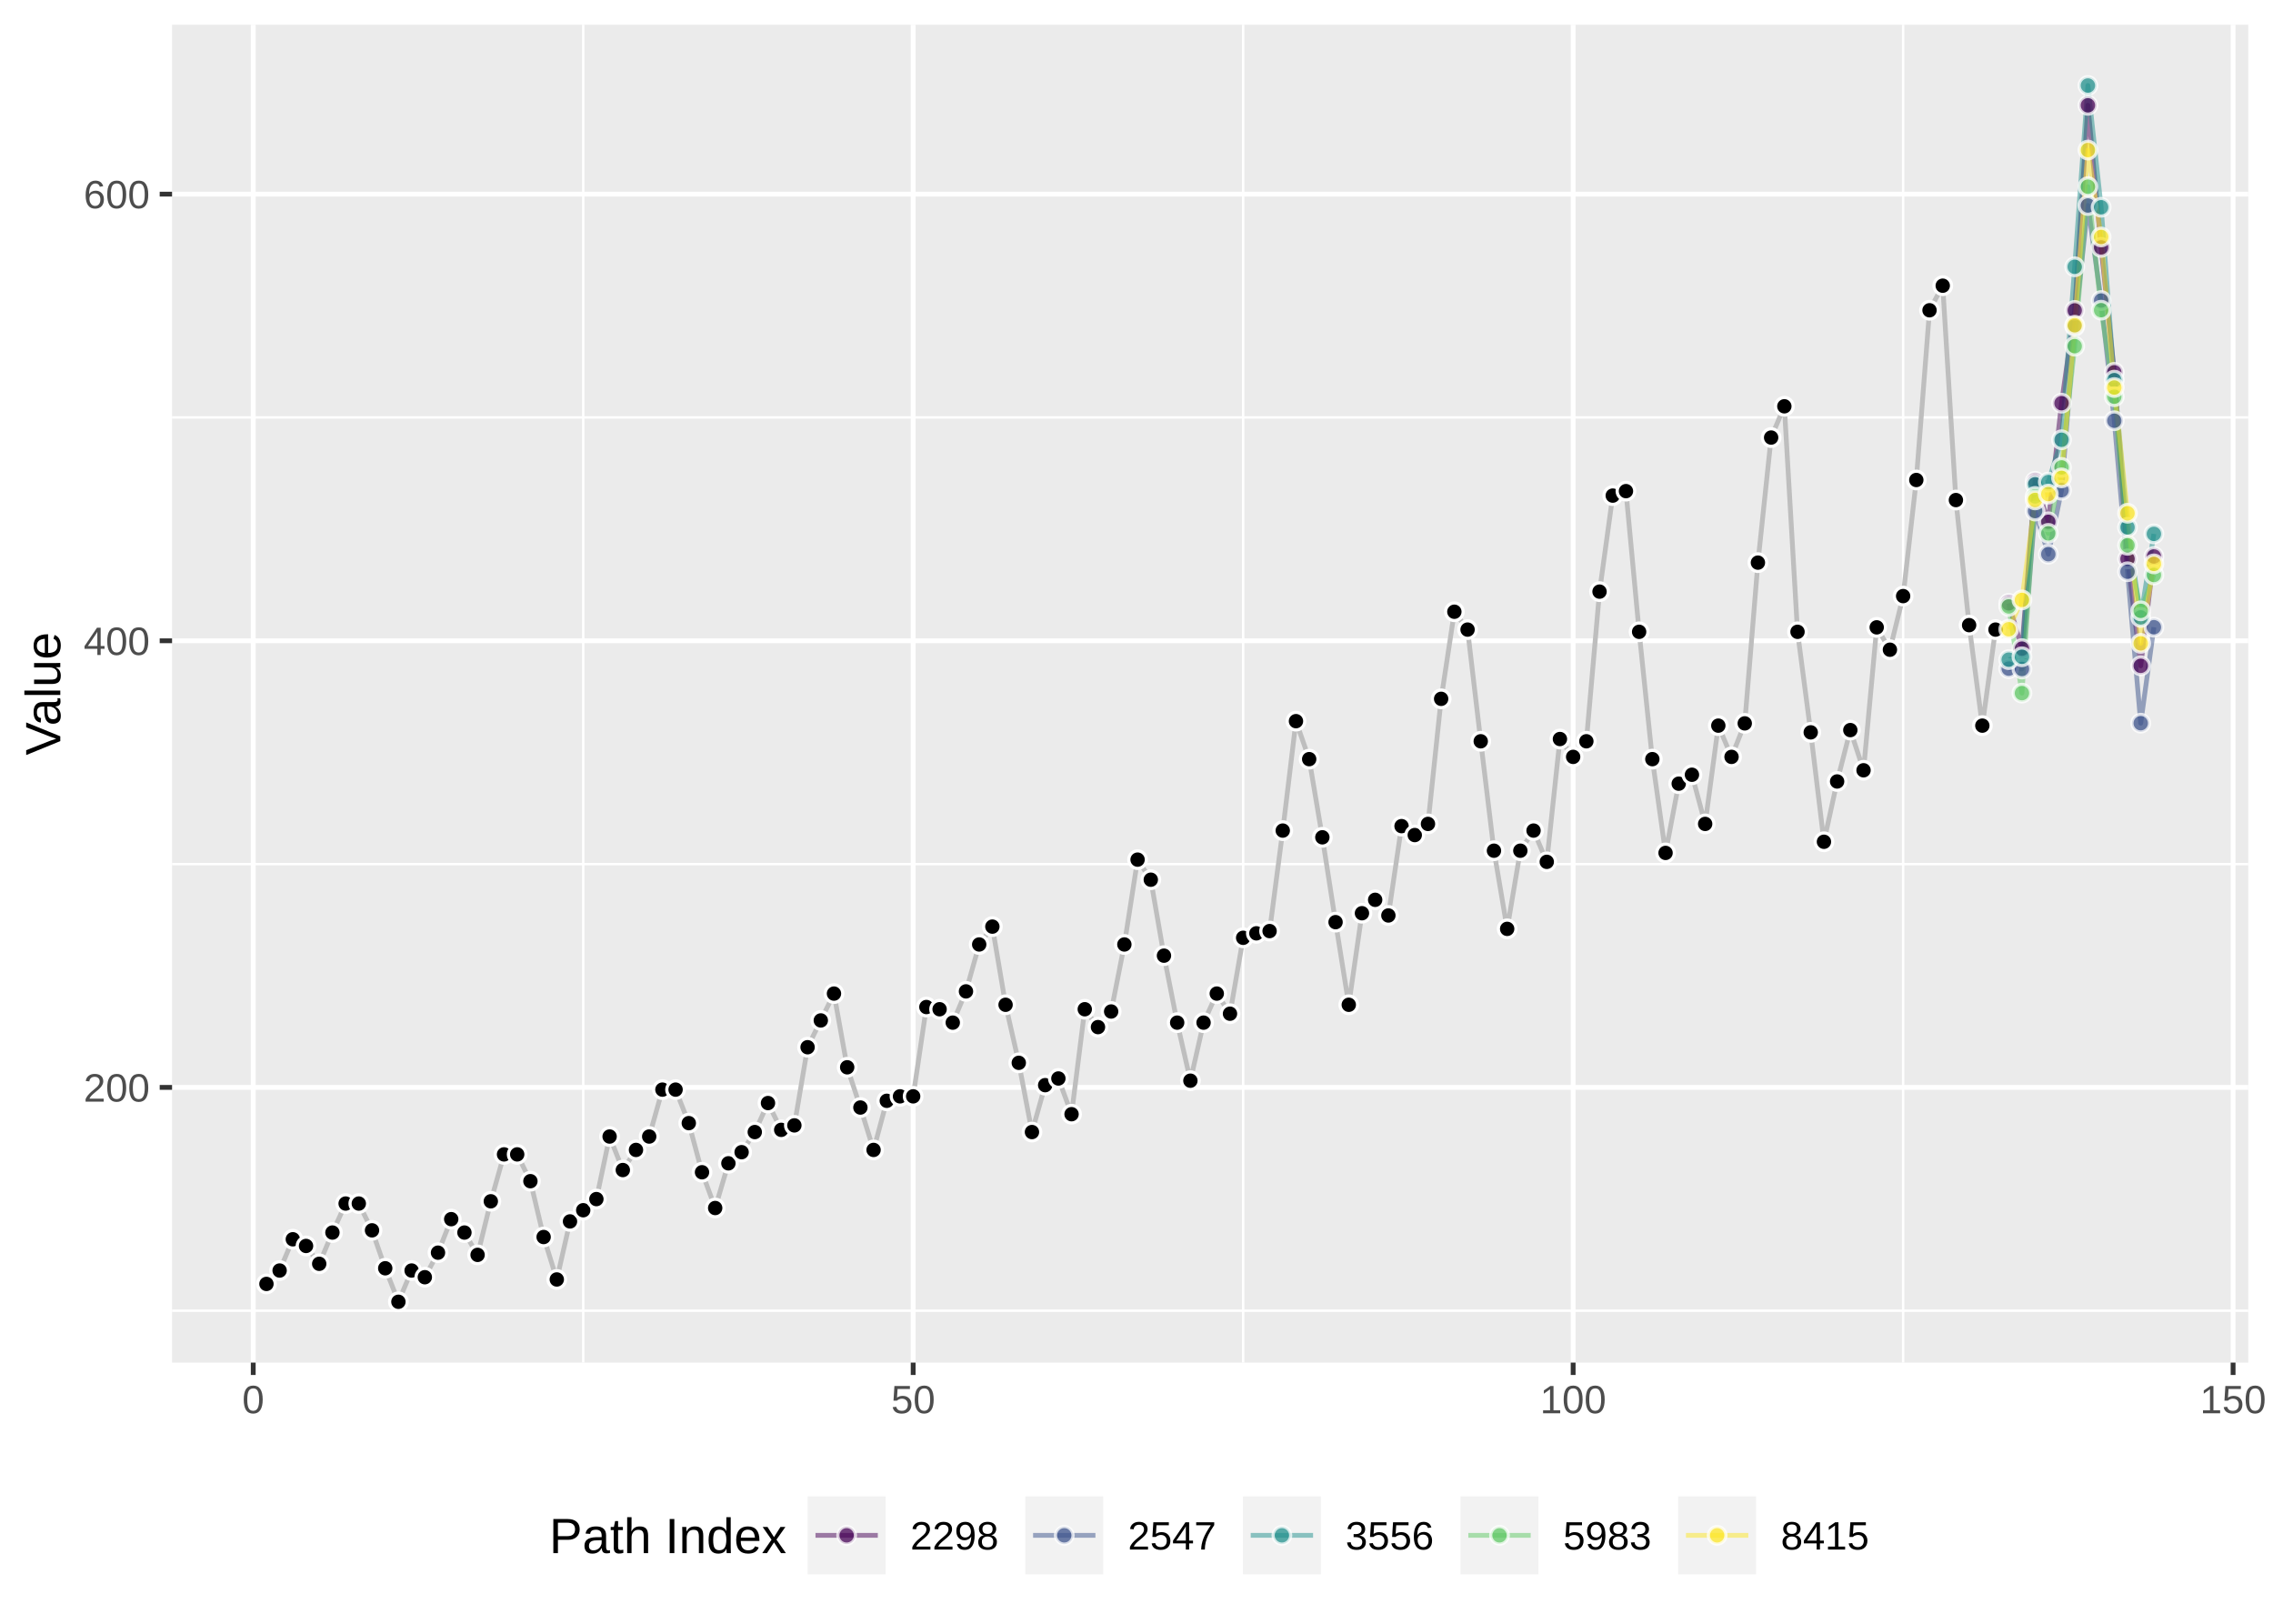
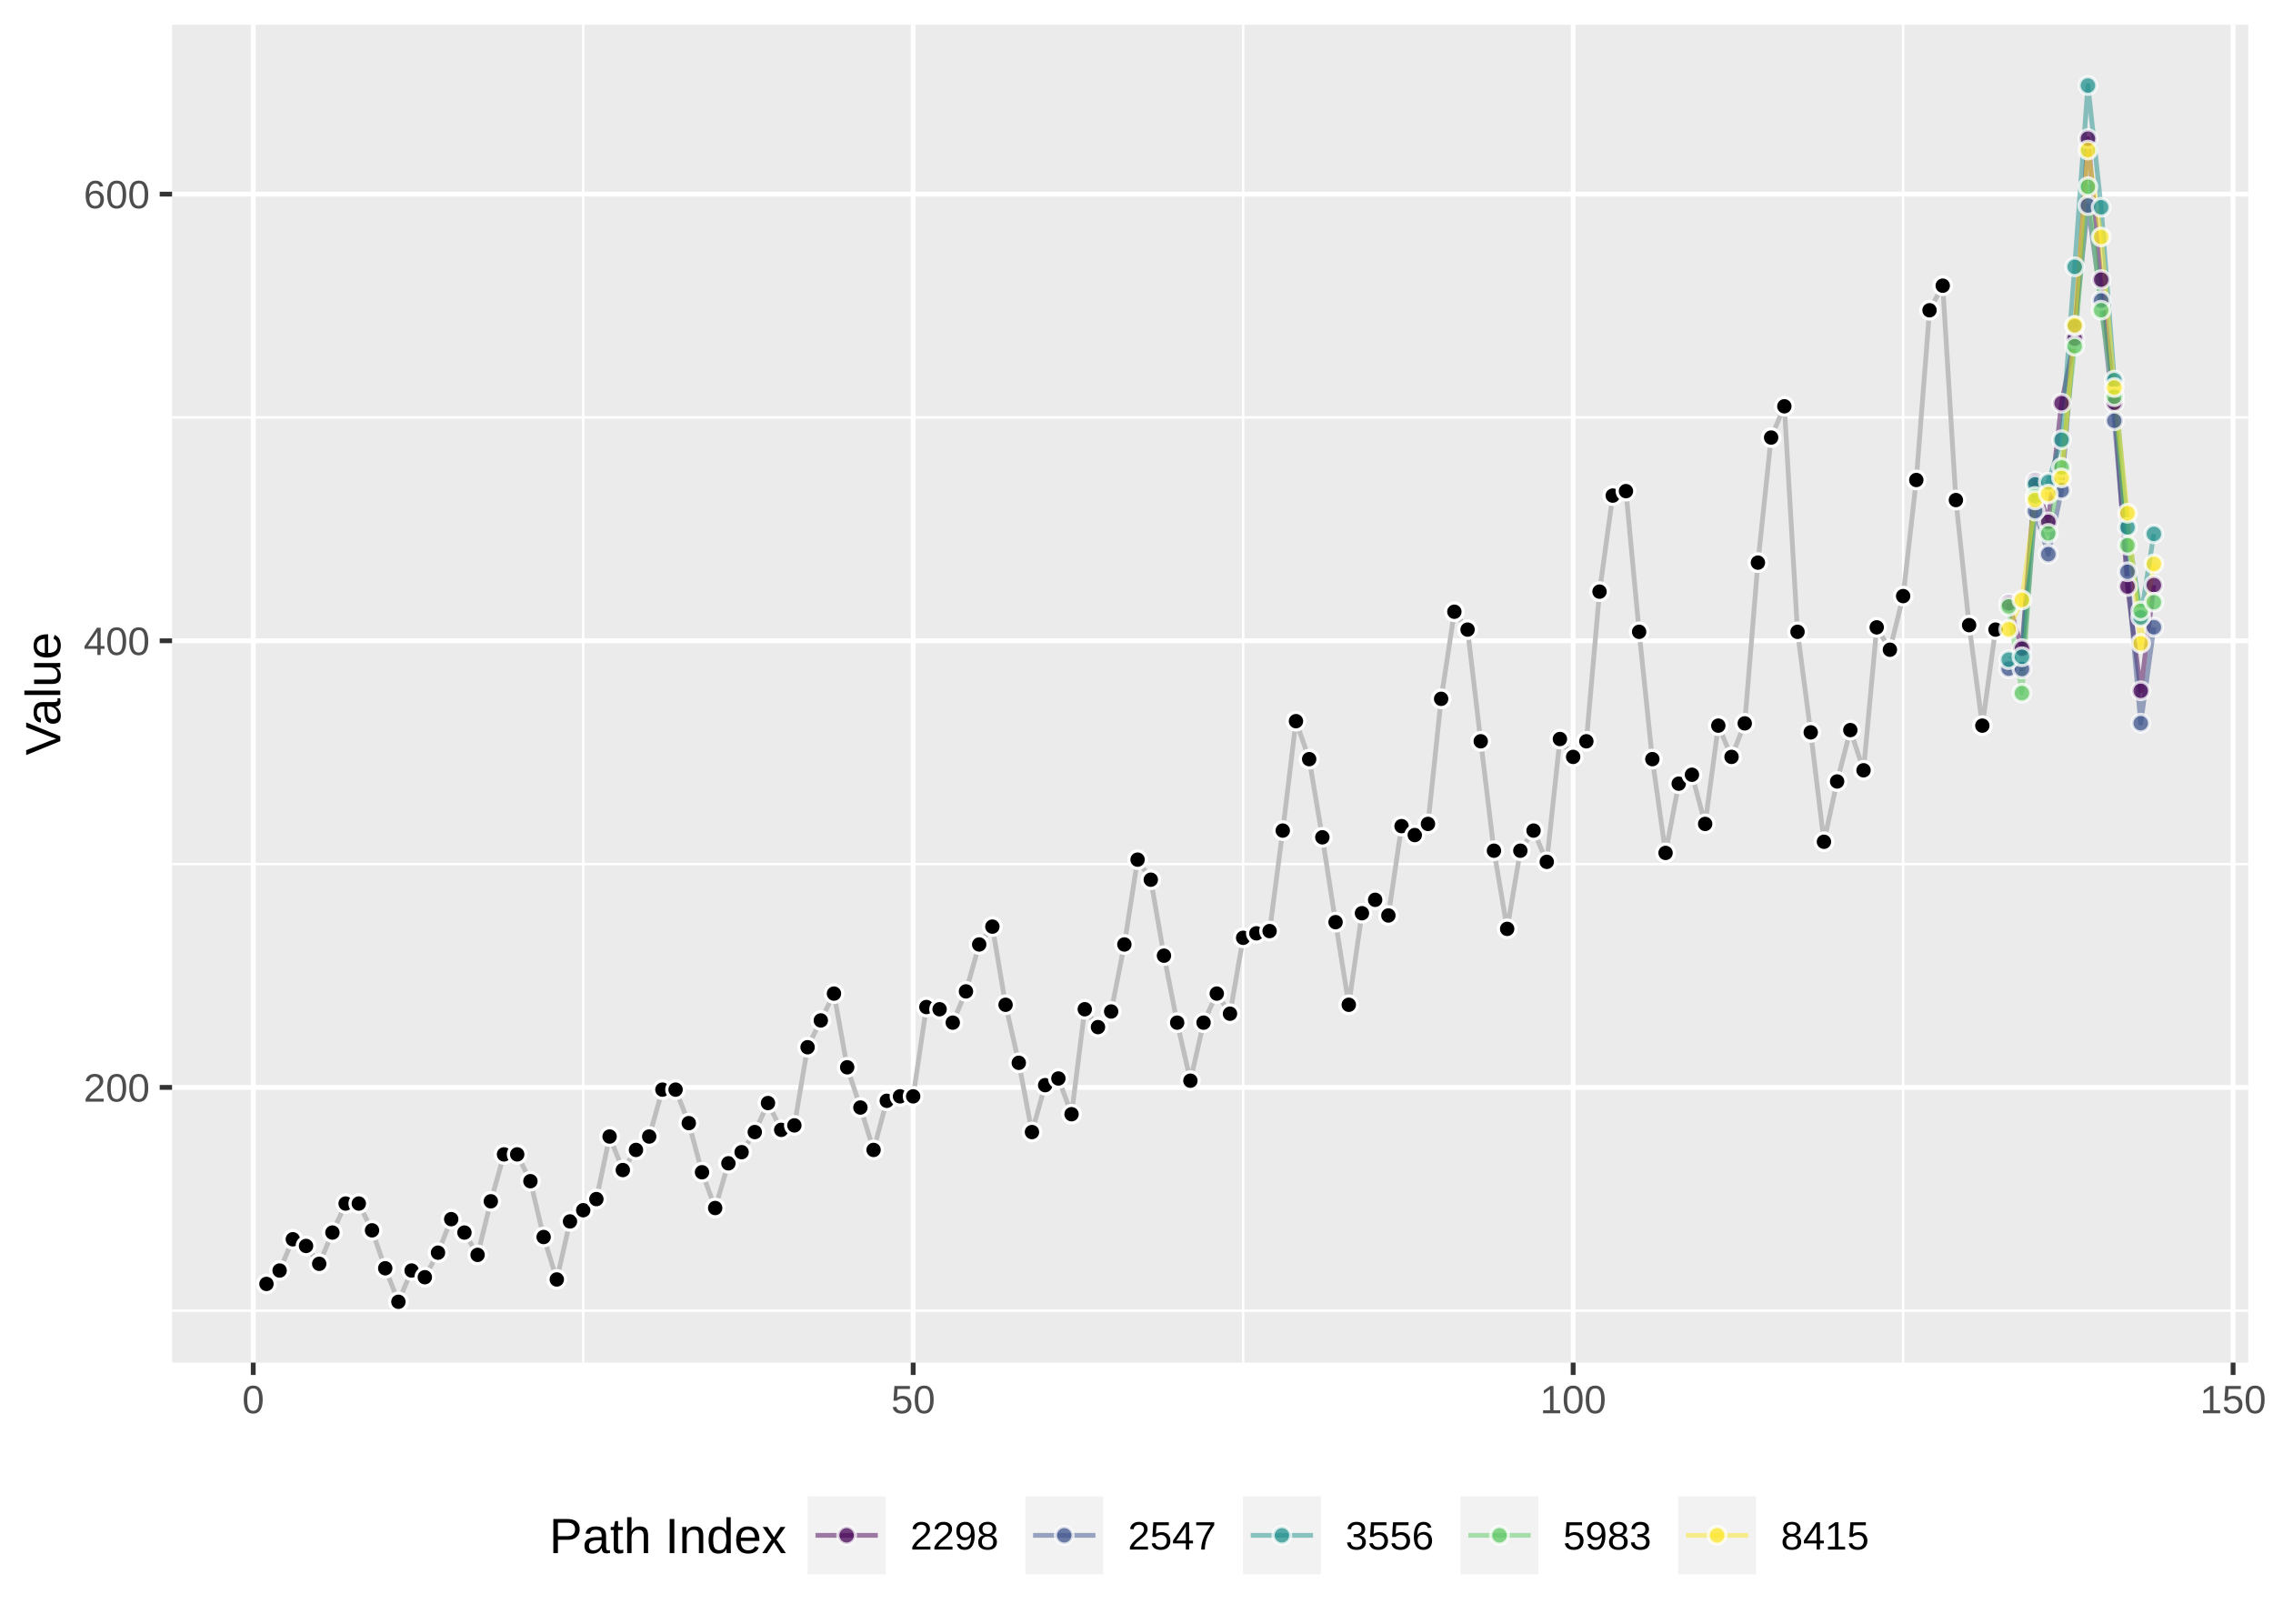
<svg xmlns="http://www.w3.org/2000/svg" class="svglite" width="504.00pt" height="360.00pt" viewBox="0 0 504.00 360.00">
  <defs>
    <style type="text/css">
    .svglite line, .svglite polyline, .svglite polygon, .svglite path, .svglite rect, .svglite circle {
      fill: none;
      stroke: #000000;
      stroke-linecap: round;
      stroke-linejoin: round;
      stroke-miterlimit: 10.00;
    }
    .svglite text {
      white-space: pre;
    }
  </style>
  </defs>
  <rect width="100%" height="100%" style="stroke: none; fill: #FFFFFF;" />
  <defs>
    <clipPath id="cpMC4wMHw1MDQuMDB8MC4wMHwzNjAuMDA=">
      <rect x="0.00" y="0.00" width="504.00" height="360.00" />
    </clipPath>
  </defs>
  <g clip-path="url(#cpMC4wMHw1MDQuMDB8MC4wMHwzNjAuMDA=)">
    <rect x="0.00" y="0.00" width="504.00" height="360.00" style="stroke-width: 1.07; stroke: #FFFFFF; fill: #FFFFFF;" />
  </g>
  <defs>
    <clipPath id="cpMzguMTV8NDk4LjUyfDUuNDh8MzAyLjEw">
      <rect x="38.15" y="5.48" width="460.37" height="296.62" />
    </clipPath>
  </defs>
  <g clip-path="url(#cpMzguMTV8NDk4LjUyfDUuNDh8MzAyLjEw)">
    <rect x="38.15" y="5.48" width="460.37" height="296.62" style="stroke-width: 1.07; stroke: none; fill: #EBEBEB;" />
    <polyline points="38.15,290.60 498.52,290.60 " style="stroke-width: 0.53; stroke: #FFFFFF; stroke-linecap: butt;" />
    <polyline points="38.15,191.58 498.52,191.58 " style="stroke-width: 0.53; stroke: #FFFFFF; stroke-linecap: butt;" />
    <polyline points="38.15,92.55 498.52,92.55 " style="stroke-width: 0.53; stroke: #FFFFFF; stroke-linecap: butt;" />
    <polyline points="129.32,302.10 129.32,5.48 " style="stroke-width: 0.53; stroke: #FFFFFF; stroke-linecap: butt;" />
    <polyline points="275.65,302.10 275.65,5.48 " style="stroke-width: 0.53; stroke: #FFFFFF; stroke-linecap: butt;" />
    <polyline points="421.99,302.10 421.99,5.48 " style="stroke-width: 0.53; stroke: #FFFFFF; stroke-linecap: butt;" />
    <polyline points="38.15,241.09 498.52,241.09 " style="stroke-width: 1.07; stroke: #FFFFFF; stroke-linecap: butt;" />
    <polyline points="38.15,142.07 498.52,142.07 " style="stroke-width: 1.07; stroke: #FFFFFF; stroke-linecap: butt;" />
    <polyline points="38.15,43.04 498.52,43.04 " style="stroke-width: 1.07; stroke: #FFFFFF; stroke-linecap: butt;" />
    <polyline points="56.15,302.10 56.15,5.48 " style="stroke-width: 1.07; stroke: #FFFFFF; stroke-linecap: butt;" />
    <polyline points="202.48,302.10 202.48,5.48 " style="stroke-width: 1.07; stroke: #FFFFFF; stroke-linecap: butt;" />
    <polyline points="348.82,302.10 348.82,5.48 " style="stroke-width: 1.07; stroke: #FFFFFF; stroke-linecap: butt;" />
    <polyline points="495.15,302.10 495.15,5.48 " style="stroke-width: 1.07; stroke: #FFFFFF; stroke-linecap: butt;" />
    <polyline points="59.08,284.66 62.00,281.69 64.93,274.76 67.86,276.24 70.78,280.20 73.71,273.27 76.64,266.84 79.56,266.84 82.49,272.78 85.42,281.19 88.34,288.62 91.27,281.69 94.20,283.17 97.12,277.73 100.05,270.30 102.98,273.27 105.90,278.22 108.83,266.34 111.76,255.94 114.68,255.94 117.61,261.88 120.54,274.26 123.46,283.67 126.39,270.80 129.32,268.32 132.24,265.85 135.17,251.98 138.10,259.41 141.02,254.95 143.95,251.98 146.88,241.58 149.80,241.58 152.73,249.01 155.66,259.90 158.58,267.83 161.51,257.92 164.44,255.45 167.36,250.99 170.29,244.56 173.22,250.50 176.14,249.51 179.07,232.18 182.00,226.24 184.92,220.29 187.85,236.63 190.78,245.55 193.70,254.95 196.63,244.06 199.56,243.07 202.48,243.07 205.41,223.27 208.34,223.76 211.26,226.73 214.19,219.80 217.12,209.40 220.04,205.44 222.97,222.77 225.90,235.64 228.82,250.99 231.75,240.59 234.68,239.11 237.60,247.03 240.53,223.76 243.46,227.72 246.38,224.26 249.31,209.40 252.24,190.59 255.17,195.04 258.09,211.88 261.02,226.73 263.95,239.60 266.87,226.73 269.80,220.29 272.73,224.75 275.65,207.92 278.58,206.93 281.51,206.43 284.43,184.15 287.36,159.89 290.29,168.31 293.21,185.64 296.14,204.45 299.07,222.77 301.99,202.47 304.92,199.50 307.85,202.97 310.77,183.16 313.70,185.14 316.63,182.67 319.55,154.94 322.48,135.63 325.41,139.59 328.33,164.35 331.26,188.61 334.19,205.94 337.11,188.61 340.04,184.15 342.97,191.08 345.89,163.85 348.82,167.81 351.75,164.35 354.67,131.17 357.60,109.88 360.53,108.89 363.45,140.08 366.38,168.31 369.31,189.10 372.23,173.75 375.16,171.77 378.09,182.67 381.01,160.88 383.94,167.81 386.87,160.38 389.79,124.74 392.72,97.01 395.65,90.08 398.57,140.08 401.50,162.37 404.43,186.63 407.35,173.26 410.28,161.87 413.21,170.78 416.13,139.09 419.06,144.05 421.99,132.16 424.91,106.42 427.84,68.79 430.77,63.34 433.69,110.87 436.62,138.60 439.55,160.88 442.47,139.59 " style="stroke-width: 1.07; stroke: #BEBEBE; stroke-linecap: butt;" />
    <circle cx="59.08" cy="284.66" r="1.95" style="stroke-width: 0.71; stroke: #FFFFFF; fill: #000000;" />
    <circle cx="62.00" cy="281.69" r="1.95" style="stroke-width: 0.71; stroke: #FFFFFF; fill: #000000;" />
    <circle cx="64.93" cy="274.76" r="1.95" style="stroke-width: 0.71; stroke: #FFFFFF; fill: #000000;" />
    <circle cx="67.86" cy="276.24" r="1.95" style="stroke-width: 0.71; stroke: #FFFFFF; fill: #000000;" />
    <circle cx="70.78" cy="280.20" r="1.95" style="stroke-width: 0.71; stroke: #FFFFFF; fill: #000000;" />
    <circle cx="73.71" cy="273.27" r="1.95" style="stroke-width: 0.71; stroke: #FFFFFF; fill: #000000;" />
    <circle cx="76.64" cy="266.84" r="1.95" style="stroke-width: 0.71; stroke: #FFFFFF; fill: #000000;" />
    <circle cx="79.56" cy="266.84" r="1.95" style="stroke-width: 0.71; stroke: #FFFFFF; fill: #000000;" />
    <circle cx="82.49" cy="272.78" r="1.95" style="stroke-width: 0.71; stroke: #FFFFFF; fill: #000000;" />
    <circle cx="85.42" cy="281.19" r="1.95" style="stroke-width: 0.71; stroke: #FFFFFF; fill: #000000;" />
    <circle cx="88.34" cy="288.62" r="1.95" style="stroke-width: 0.71; stroke: #FFFFFF; fill: #000000;" />
    <circle cx="91.27" cy="281.69" r="1.95" style="stroke-width: 0.71; stroke: #FFFFFF; fill: #000000;" />
    <circle cx="94.20" cy="283.17" r="1.95" style="stroke-width: 0.71; stroke: #FFFFFF; fill: #000000;" />
    <circle cx="97.12" cy="277.73" r="1.95" style="stroke-width: 0.71; stroke: #FFFFFF; fill: #000000;" />
    <circle cx="100.05" cy="270.30" r="1.95" style="stroke-width: 0.71; stroke: #FFFFFF; fill: #000000;" />
    <circle cx="102.98" cy="273.27" r="1.95" style="stroke-width: 0.71; stroke: #FFFFFF; fill: #000000;" />
    <circle cx="105.90" cy="278.22" r="1.95" style="stroke-width: 0.71; stroke: #FFFFFF; fill: #000000;" />
    <circle cx="108.83" cy="266.34" r="1.95" style="stroke-width: 0.71; stroke: #FFFFFF; fill: #000000;" />
    <circle cx="111.76" cy="255.94" r="1.95" style="stroke-width: 0.71; stroke: #FFFFFF; fill: #000000;" />
    <circle cx="114.68" cy="255.94" r="1.95" style="stroke-width: 0.71; stroke: #FFFFFF; fill: #000000;" />
    <circle cx="117.61" cy="261.88" r="1.95" style="stroke-width: 0.71; stroke: #FFFFFF; fill: #000000;" />
    <circle cx="120.54" cy="274.26" r="1.95" style="stroke-width: 0.71; stroke: #FFFFFF; fill: #000000;" />
    <circle cx="123.46" cy="283.67" r="1.95" style="stroke-width: 0.71; stroke: #FFFFFF; fill: #000000;" />
    <circle cx="126.39" cy="270.80" r="1.95" style="stroke-width: 0.71; stroke: #FFFFFF; fill: #000000;" />
    <circle cx="129.32" cy="268.32" r="1.95" style="stroke-width: 0.71; stroke: #FFFFFF; fill: #000000;" />
    <circle cx="132.24" cy="265.85" r="1.95" style="stroke-width: 0.71; stroke: #FFFFFF; fill: #000000;" />
    <circle cx="135.17" cy="251.98" r="1.95" style="stroke-width: 0.71; stroke: #FFFFFF; fill: #000000;" />
    <circle cx="138.10" cy="259.41" r="1.95" style="stroke-width: 0.71; stroke: #FFFFFF; fill: #000000;" />
    <circle cx="141.02" cy="254.95" r="1.95" style="stroke-width: 0.71; stroke: #FFFFFF; fill: #000000;" />
    <circle cx="143.95" cy="251.98" r="1.95" style="stroke-width: 0.71; stroke: #FFFFFF; fill: #000000;" />
    <circle cx="146.88" cy="241.58" r="1.95" style="stroke-width: 0.71; stroke: #FFFFFF; fill: #000000;" />
    <circle cx="149.80" cy="241.58" r="1.95" style="stroke-width: 0.71; stroke: #FFFFFF; fill: #000000;" />
    <circle cx="152.73" cy="249.01" r="1.95" style="stroke-width: 0.71; stroke: #FFFFFF; fill: #000000;" />
    <circle cx="155.66" cy="259.90" r="1.95" style="stroke-width: 0.71; stroke: #FFFFFF; fill: #000000;" />
    <circle cx="158.58" cy="267.83" r="1.95" style="stroke-width: 0.71; stroke: #FFFFFF; fill: #000000;" />
    <circle cx="161.51" cy="257.92" r="1.95" style="stroke-width: 0.71; stroke: #FFFFFF; fill: #000000;" />
    <circle cx="164.44" cy="255.45" r="1.95" style="stroke-width: 0.71; stroke: #FFFFFF; fill: #000000;" />
    <circle cx="167.36" cy="250.99" r="1.95" style="stroke-width: 0.71; stroke: #FFFFFF; fill: #000000;" />
    <circle cx="170.29" cy="244.56" r="1.95" style="stroke-width: 0.71; stroke: #FFFFFF; fill: #000000;" />
    <circle cx="173.22" cy="250.50" r="1.95" style="stroke-width: 0.71; stroke: #FFFFFF; fill: #000000;" />
    <circle cx="176.14" cy="249.51" r="1.95" style="stroke-width: 0.71; stroke: #FFFFFF; fill: #000000;" />
    <circle cx="179.07" cy="232.18" r="1.95" style="stroke-width: 0.71; stroke: #FFFFFF; fill: #000000;" />
    <circle cx="182.00" cy="226.24" r="1.95" style="stroke-width: 0.71; stroke: #FFFFFF; fill: #000000;" />
    <circle cx="184.92" cy="220.29" r="1.95" style="stroke-width: 0.71; stroke: #FFFFFF; fill: #000000;" />
    <circle cx="187.85" cy="236.63" r="1.95" style="stroke-width: 0.71; stroke: #FFFFFF; fill: #000000;" />
    <circle cx="190.78" cy="245.55" r="1.95" style="stroke-width: 0.71; stroke: #FFFFFF; fill: #000000;" />
    <circle cx="193.70" cy="254.95" r="1.95" style="stroke-width: 0.71; stroke: #FFFFFF; fill: #000000;" />
    <circle cx="196.63" cy="244.06" r="1.95" style="stroke-width: 0.71; stroke: #FFFFFF; fill: #000000;" />
    <circle cx="199.56" cy="243.07" r="1.95" style="stroke-width: 0.71; stroke: #FFFFFF; fill: #000000;" />
    <circle cx="202.48" cy="243.07" r="1.95" style="stroke-width: 0.71; stroke: #FFFFFF; fill: #000000;" />
    <circle cx="205.41" cy="223.27" r="1.95" style="stroke-width: 0.71; stroke: #FFFFFF; fill: #000000;" />
    <circle cx="208.34" cy="223.76" r="1.95" style="stroke-width: 0.71; stroke: #FFFFFF; fill: #000000;" />
    <circle cx="211.26" cy="226.73" r="1.95" style="stroke-width: 0.71; stroke: #FFFFFF; fill: #000000;" />
    <circle cx="214.19" cy="219.80" r="1.95" style="stroke-width: 0.71; stroke: #FFFFFF; fill: #000000;" />
    <circle cx="217.12" cy="209.40" r="1.95" style="stroke-width: 0.71; stroke: #FFFFFF; fill: #000000;" />
    <circle cx="220.04" cy="205.44" r="1.95" style="stroke-width: 0.71; stroke: #FFFFFF; fill: #000000;" />
    <circle cx="222.97" cy="222.77" r="1.95" style="stroke-width: 0.71; stroke: #FFFFFF; fill: #000000;" />
    <circle cx="225.90" cy="235.64" r="1.95" style="stroke-width: 0.71; stroke: #FFFFFF; fill: #000000;" />
    <circle cx="228.82" cy="250.99" r="1.95" style="stroke-width: 0.71; stroke: #FFFFFF; fill: #000000;" />
    <circle cx="231.75" cy="240.59" r="1.95" style="stroke-width: 0.71; stroke: #FFFFFF; fill: #000000;" />
    <circle cx="234.68" cy="239.11" r="1.95" style="stroke-width: 0.71; stroke: #FFFFFF; fill: #000000;" />
    <circle cx="237.60" cy="247.03" r="1.95" style="stroke-width: 0.71; stroke: #FFFFFF; fill: #000000;" />
    <circle cx="240.53" cy="223.76" r="1.95" style="stroke-width: 0.71; stroke: #FFFFFF; fill: #000000;" />
    <circle cx="243.46" cy="227.72" r="1.95" style="stroke-width: 0.71; stroke: #FFFFFF; fill: #000000;" />
    <circle cx="246.38" cy="224.26" r="1.95" style="stroke-width: 0.71; stroke: #FFFFFF; fill: #000000;" />
    <circle cx="249.31" cy="209.40" r="1.95" style="stroke-width: 0.71; stroke: #FFFFFF; fill: #000000;" />
    <circle cx="252.24" cy="190.59" r="1.95" style="stroke-width: 0.71; stroke: #FFFFFF; fill: #000000;" />
    <circle cx="255.17" cy="195.04" r="1.95" style="stroke-width: 0.71; stroke: #FFFFFF; fill: #000000;" />
    <circle cx="258.09" cy="211.88" r="1.95" style="stroke-width: 0.71; stroke: #FFFFFF; fill: #000000;" />
    <circle cx="261.02" cy="226.73" r="1.95" style="stroke-width: 0.71; stroke: #FFFFFF; fill: #000000;" />
    <circle cx="263.95" cy="239.60" r="1.95" style="stroke-width: 0.71; stroke: #FFFFFF; fill: #000000;" />
    <circle cx="266.87" cy="226.73" r="1.95" style="stroke-width: 0.71; stroke: #FFFFFF; fill: #000000;" />
    <circle cx="269.80" cy="220.29" r="1.95" style="stroke-width: 0.71; stroke: #FFFFFF; fill: #000000;" />
    <circle cx="272.73" cy="224.75" r="1.95" style="stroke-width: 0.71; stroke: #FFFFFF; fill: #000000;" />
    <circle cx="275.65" cy="207.92" r="1.95" style="stroke-width: 0.71; stroke: #FFFFFF; fill: #000000;" />
    <circle cx="278.58" cy="206.93" r="1.95" style="stroke-width: 0.71; stroke: #FFFFFF; fill: #000000;" />
    <circle cx="281.51" cy="206.43" r="1.95" style="stroke-width: 0.71; stroke: #FFFFFF; fill: #000000;" />
    <circle cx="284.43" cy="184.15" r="1.95" style="stroke-width: 0.71; stroke: #FFFFFF; fill: #000000;" />
    <circle cx="287.36" cy="159.89" r="1.95" style="stroke-width: 0.71; stroke: #FFFFFF; fill: #000000;" />
    <circle cx="290.29" cy="168.31" r="1.95" style="stroke-width: 0.71; stroke: #FFFFFF; fill: #000000;" />
    <circle cx="293.21" cy="185.64" r="1.95" style="stroke-width: 0.71; stroke: #FFFFFF; fill: #000000;" />
    <circle cx="296.14" cy="204.45" r="1.95" style="stroke-width: 0.71; stroke: #FFFFFF; fill: #000000;" />
    <circle cx="299.07" cy="222.77" r="1.95" style="stroke-width: 0.71; stroke: #FFFFFF; fill: #000000;" />
    <circle cx="301.99" cy="202.47" r="1.95" style="stroke-width: 0.71; stroke: #FFFFFF; fill: #000000;" />
    <circle cx="304.92" cy="199.50" r="1.95" style="stroke-width: 0.71; stroke: #FFFFFF; fill: #000000;" />
    <circle cx="307.85" cy="202.97" r="1.95" style="stroke-width: 0.71; stroke: #FFFFFF; fill: #000000;" />
    <circle cx="310.77" cy="183.16" r="1.95" style="stroke-width: 0.71; stroke: #FFFFFF; fill: #000000;" />
    <circle cx="313.70" cy="185.14" r="1.95" style="stroke-width: 0.71; stroke: #FFFFFF; fill: #000000;" />
    <circle cx="316.63" cy="182.67" r="1.95" style="stroke-width: 0.71; stroke: #FFFFFF; fill: #000000;" />
    <circle cx="319.55" cy="154.94" r="1.95" style="stroke-width: 0.71; stroke: #FFFFFF; fill: #000000;" />
    <circle cx="322.48" cy="135.63" r="1.95" style="stroke-width: 0.71; stroke: #FFFFFF; fill: #000000;" />
    <circle cx="325.41" cy="139.59" r="1.95" style="stroke-width: 0.71; stroke: #FFFFFF; fill: #000000;" />
    <circle cx="328.33" cy="164.35" r="1.95" style="stroke-width: 0.71; stroke: #FFFFFF; fill: #000000;" />
    <circle cx="331.26" cy="188.61" r="1.95" style="stroke-width: 0.71; stroke: #FFFFFF; fill: #000000;" />
    <circle cx="334.19" cy="205.94" r="1.95" style="stroke-width: 0.71; stroke: #FFFFFF; fill: #000000;" />
    <circle cx="337.11" cy="188.61" r="1.95" style="stroke-width: 0.71; stroke: #FFFFFF; fill: #000000;" />
    <circle cx="340.04" cy="184.15" r="1.95" style="stroke-width: 0.71; stroke: #FFFFFF; fill: #000000;" />
    <circle cx="342.97" cy="191.08" r="1.95" style="stroke-width: 0.71; stroke: #FFFFFF; fill: #000000;" />
    <circle cx="345.89" cy="163.85" r="1.95" style="stroke-width: 0.71; stroke: #FFFFFF; fill: #000000;" />
    <circle cx="348.82" cy="167.81" r="1.95" style="stroke-width: 0.71; stroke: #FFFFFF; fill: #000000;" />
    <circle cx="351.75" cy="164.35" r="1.95" style="stroke-width: 0.71; stroke: #FFFFFF; fill: #000000;" />
    <circle cx="354.67" cy="131.17" r="1.95" style="stroke-width: 0.71; stroke: #FFFFFF; fill: #000000;" />
    <circle cx="357.60" cy="109.88" r="1.95" style="stroke-width: 0.71; stroke: #FFFFFF; fill: #000000;" />
    <circle cx="360.53" cy="108.89" r="1.95" style="stroke-width: 0.71; stroke: #FFFFFF; fill: #000000;" />
    <circle cx="363.45" cy="140.08" r="1.95" style="stroke-width: 0.71; stroke: #FFFFFF; fill: #000000;" />
    <circle cx="366.38" cy="168.31" r="1.95" style="stroke-width: 0.71; stroke: #FFFFFF; fill: #000000;" />
    <circle cx="369.31" cy="189.10" r="1.95" style="stroke-width: 0.71; stroke: #FFFFFF; fill: #000000;" />
    <circle cx="372.23" cy="173.75" r="1.95" style="stroke-width: 0.71; stroke: #FFFFFF; fill: #000000;" />
    <circle cx="375.16" cy="171.77" r="1.95" style="stroke-width: 0.71; stroke: #FFFFFF; fill: #000000;" />
    <circle cx="378.09" cy="182.67" r="1.95" style="stroke-width: 0.71; stroke: #FFFFFF; fill: #000000;" />
    <circle cx="381.01" cy="160.88" r="1.95" style="stroke-width: 0.71; stroke: #FFFFFF; fill: #000000;" />
    <circle cx="383.94" cy="167.81" r="1.95" style="stroke-width: 0.71; stroke: #FFFFFF; fill: #000000;" />
    <circle cx="386.87" cy="160.38" r="1.95" style="stroke-width: 0.71; stroke: #FFFFFF; fill: #000000;" />
    <circle cx="389.79" cy="124.74" r="1.95" style="stroke-width: 0.71; stroke: #FFFFFF; fill: #000000;" />
    <circle cx="392.72" cy="97.01" r="1.95" style="stroke-width: 0.71; stroke: #FFFFFF; fill: #000000;" />
    <circle cx="395.65" cy="90.08" r="1.95" style="stroke-width: 0.71; stroke: #FFFFFF; fill: #000000;" />
    <circle cx="398.57" cy="140.08" r="1.95" style="stroke-width: 0.71; stroke: #FFFFFF; fill: #000000;" />
    <circle cx="401.50" cy="162.37" r="1.95" style="stroke-width: 0.71; stroke: #FFFFFF; fill: #000000;" />
    <circle cx="404.43" cy="186.63" r="1.95" style="stroke-width: 0.71; stroke: #FFFFFF; fill: #000000;" />
    <circle cx="407.35" cy="173.26" r="1.95" style="stroke-width: 0.71; stroke: #FFFFFF; fill: #000000;" />
    <circle cx="410.28" cy="161.87" r="1.95" style="stroke-width: 0.71; stroke: #FFFFFF; fill: #000000;" />
    <circle cx="413.21" cy="170.78" r="1.95" style="stroke-width: 0.71; stroke: #FFFFFF; fill: #000000;" />
    <circle cx="416.13" cy="139.09" r="1.95" style="stroke-width: 0.71; stroke: #FFFFFF; fill: #000000;" />
    <circle cx="419.06" cy="144.05" r="1.95" style="stroke-width: 0.71; stroke: #FFFFFF; fill: #000000;" />
    <circle cx="421.99" cy="132.16" r="1.95" style="stroke-width: 0.71; stroke: #FFFFFF; fill: #000000;" />
    <circle cx="424.91" cy="106.42" r="1.95" style="stroke-width: 0.71; stroke: #FFFFFF; fill: #000000;" />
    <circle cx="427.84" cy="68.79" r="1.95" style="stroke-width: 0.71; stroke: #FFFFFF; fill: #000000;" />
    <circle cx="430.77" cy="63.34" r="1.95" style="stroke-width: 0.71; stroke: #FFFFFF; fill: #000000;" />
    <circle cx="433.69" cy="110.87" r="1.95" style="stroke-width: 0.71; stroke: #FFFFFF; fill: #000000;" />
    <circle cx="436.62" cy="138.60" r="1.95" style="stroke-width: 0.71; stroke: #FFFFFF; fill: #000000;" />
    <circle cx="439.55" cy="160.88" r="1.95" style="stroke-width: 0.71; stroke: #FFFFFF; fill: #000000;" />
    <circle cx="442.47" cy="139.59" r="1.95" style="stroke-width: 0.71; stroke: #FFFFFF; fill: #000000;" />
-     <polyline points="445.40,133.77 448.33,143.81 451.25,106.72 454.18,115.69 457.11,89.39 460.03,68.82 462.96,23.35 465.89,54.85 468.81,82.55 471.74,123.92 474.67,147.62 477.59,123.37 " style="stroke-width: 1.07; stroke: #440154; stroke-opacity: 0.50; stroke-linecap: butt;" />
+     <polyline points="445.40,133.77 448.33,143.81 451.25,106.72 454.18,115.69 457.11,89.39 460.03,75.08 462.96,30.74 465.89,61.99 468.81,89.29 471.74,130.03 474.67,153.16 477.59,129.73 " style="stroke-width: 1.07; stroke: #440154; stroke-opacity: 0.50; stroke-linecap: butt;" />
    <polyline points="445.40,148.24 448.33,148.32 451.25,113.31 454.18,122.87 457.11,108.69 460.03,72.37 462.96,45.56 465.89,66.63 468.81,93.28 471.74,126.76 474.67,160.34 477.59,139.06 " style="stroke-width: 1.07; stroke: #3B528B; stroke-opacity: 0.50; stroke-linecap: butt;" />
    <polyline points="445.40,146.25 448.33,145.61 451.25,107.38 454.18,106.88 457.11,97.50 460.03,59.15 462.96,18.96 465.89,45.95 468.81,84.28 471.74,116.92 474.67,136.88 477.59,118.37 " style="stroke-width: 1.07; stroke: #21908C; stroke-opacity: 0.50; stroke-linecap: butt;" />
-     <polyline points="445.40,134.45 448.33,153.67 451.25,110.06 454.18,118.25 457.11,103.63 460.03,76.75 462.96,41.39 465.89,68.77 468.81,87.95 471.74,120.90 474.67,135.43 477.59,127.48 " style="stroke-width: 1.07; stroke: #5DC863; stroke-opacity: 0.50; stroke-linecap: butt;" />
+     <polyline points="445.40,134.45 448.33,153.67 451.25,110.06 454.18,118.25 457.11,103.63 460.03,76.75 462.96,41.39 465.89,68.77 468.81,87.95 471.74,120.90 474.67,135.43 477.59,133.52 " style="stroke-width: 1.07; stroke: #5DC863; stroke-opacity: 0.50; stroke-linecap: butt;" />
    <polyline points="445.40,139.51 448.33,133.01 451.25,110.84 454.18,109.54 457.11,105.95 460.03,72.11 462.96,33.27 465.89,52.54 468.81,85.92 471.74,113.79 474.67,142.64 477.59,125.02 " style="stroke-width: 1.07; stroke: #FDE725; stroke-opacity: 0.50; stroke-linecap: butt;" />
    <circle cx="445.40" cy="133.77" r="1.95" style="stroke-width: 0.71; stroke: #FFFFFF; stroke-opacity: 0.75; fill: #440154; fill-opacity: 0.75;" />
    <circle cx="448.33" cy="143.81" r="1.95" style="stroke-width: 0.71; stroke: #FFFFFF; stroke-opacity: 0.75; fill: #440154; fill-opacity: 0.75;" />
    <circle cx="451.25" cy="106.72" r="1.95" style="stroke-width: 0.71; stroke: #FFFFFF; stroke-opacity: 0.75; fill: #440154; fill-opacity: 0.75;" />
    <circle cx="454.18" cy="115.69" r="1.95" style="stroke-width: 0.71; stroke: #FFFFFF; stroke-opacity: 0.75; fill: #440154; fill-opacity: 0.75;" />
    <circle cx="457.11" cy="89.39" r="1.95" style="stroke-width: 0.71; stroke: #FFFFFF; stroke-opacity: 0.75; fill: #440154; fill-opacity: 0.75;" />
-     <circle cx="460.03" cy="68.82" r="1.95" style="stroke-width: 0.71; stroke: #FFFFFF; stroke-opacity: 0.75; fill: #440154; fill-opacity: 0.75;" />
-     <circle cx="462.96" cy="23.35" r="1.95" style="stroke-width: 0.71; stroke: #FFFFFF; stroke-opacity: 0.75; fill: #440154; fill-opacity: 0.75;" />
-     <circle cx="465.89" cy="54.85" r="1.95" style="stroke-width: 0.71; stroke: #FFFFFF; stroke-opacity: 0.75; fill: #440154; fill-opacity: 0.75;" />
-     <circle cx="468.81" cy="82.55" r="1.95" style="stroke-width: 0.71; stroke: #FFFFFF; stroke-opacity: 0.75; fill: #440154; fill-opacity: 0.75;" />
-     <circle cx="471.74" cy="123.92" r="1.95" style="stroke-width: 0.71; stroke: #FFFFFF; stroke-opacity: 0.75; fill: #440154; fill-opacity: 0.75;" />
-     <circle cx="474.67" cy="147.62" r="1.95" style="stroke-width: 0.71; stroke: #FFFFFF; stroke-opacity: 0.75; fill: #440154; fill-opacity: 0.75;" />
-     <circle cx="477.59" cy="123.37" r="1.95" style="stroke-width: 0.71; stroke: #FFFFFF; stroke-opacity: 0.75; fill: #440154; fill-opacity: 0.75;" />
+     <circle cx="460.03" cy="75.08" r="1.95" style="stroke-width: 0.71; stroke: #FFFFFF; stroke-opacity: 0.75; fill: #440154; fill-opacity: 0.75;" />
+     <circle cx="462.96" cy="30.74" r="1.95" style="stroke-width: 0.71; stroke: #FFFFFF; stroke-opacity: 0.75; fill: #440154; fill-opacity: 0.75;" />
+     <circle cx="465.89" cy="61.99" r="1.95" style="stroke-width: 0.71; stroke: #FFFFFF; stroke-opacity: 0.75; fill: #440154; fill-opacity: 0.75;" />
+     <circle cx="468.81" cy="89.29" r="1.95" style="stroke-width: 0.71; stroke: #FFFFFF; stroke-opacity: 0.75; fill: #440154; fill-opacity: 0.75;" />
+     <circle cx="471.74" cy="130.03" r="1.95" style="stroke-width: 0.71; stroke: #FFFFFF; stroke-opacity: 0.75; fill: #440154; fill-opacity: 0.75;" />
+     <circle cx="474.67" cy="153.16" r="1.95" style="stroke-width: 0.71; stroke: #FFFFFF; stroke-opacity: 0.75; fill: #440154; fill-opacity: 0.75;" />
+     <circle cx="477.59" cy="129.73" r="1.95" style="stroke-width: 0.71; stroke: #FFFFFF; stroke-opacity: 0.75; fill: #440154; fill-opacity: 0.75;" />
    <circle cx="445.40" cy="148.24" r="1.95" style="stroke-width: 0.71; stroke: #FFFFFF; stroke-opacity: 0.75; fill: #3B528B; fill-opacity: 0.75;" />
    <circle cx="448.33" cy="148.32" r="1.95" style="stroke-width: 0.71; stroke: #FFFFFF; stroke-opacity: 0.75; fill: #3B528B; fill-opacity: 0.75;" />
    <circle cx="451.25" cy="113.31" r="1.95" style="stroke-width: 0.71; stroke: #FFFFFF; stroke-opacity: 0.75; fill: #3B528B; fill-opacity: 0.75;" />
    <circle cx="454.18" cy="122.87" r="1.95" style="stroke-width: 0.71; stroke: #FFFFFF; stroke-opacity: 0.75; fill: #3B528B; fill-opacity: 0.75;" />
    <circle cx="457.11" cy="108.69" r="1.95" style="stroke-width: 0.71; stroke: #FFFFFF; stroke-opacity: 0.75; fill: #3B528B; fill-opacity: 0.75;" />
    <circle cx="460.03" cy="72.37" r="1.95" style="stroke-width: 0.71; stroke: #FFFFFF; stroke-opacity: 0.75; fill: #3B528B; fill-opacity: 0.75;" />
    <circle cx="462.96" cy="45.56" r="1.95" style="stroke-width: 0.71; stroke: #FFFFFF; stroke-opacity: 0.75; fill: #3B528B; fill-opacity: 0.75;" />
    <circle cx="465.89" cy="66.63" r="1.95" style="stroke-width: 0.71; stroke: #FFFFFF; stroke-opacity: 0.75; fill: #3B528B; fill-opacity: 0.75;" />
    <circle cx="468.81" cy="93.28" r="1.95" style="stroke-width: 0.71; stroke: #FFFFFF; stroke-opacity: 0.75; fill: #3B528B; fill-opacity: 0.75;" />
    <circle cx="471.74" cy="126.76" r="1.95" style="stroke-width: 0.71; stroke: #FFFFFF; stroke-opacity: 0.75; fill: #3B528B; fill-opacity: 0.75;" />
    <circle cx="474.67" cy="160.34" r="1.95" style="stroke-width: 0.71; stroke: #FFFFFF; stroke-opacity: 0.75; fill: #3B528B; fill-opacity: 0.75;" />
    <circle cx="477.59" cy="139.06" r="1.95" style="stroke-width: 0.71; stroke: #FFFFFF; stroke-opacity: 0.75; fill: #3B528B; fill-opacity: 0.75;" />
    <circle cx="445.40" cy="146.25" r="1.95" style="stroke-width: 0.71; stroke: #FFFFFF; stroke-opacity: 0.75; fill: #21908C; fill-opacity: 0.75;" />
    <circle cx="448.33" cy="145.61" r="1.95" style="stroke-width: 0.71; stroke: #FFFFFF; stroke-opacity: 0.75; fill: #21908C; fill-opacity: 0.75;" />
    <circle cx="451.25" cy="107.38" r="1.95" style="stroke-width: 0.71; stroke: #FFFFFF; stroke-opacity: 0.75; fill: #21908C; fill-opacity: 0.75;" />
    <circle cx="454.18" cy="106.88" r="1.95" style="stroke-width: 0.71; stroke: #FFFFFF; stroke-opacity: 0.75; fill: #21908C; fill-opacity: 0.75;" />
    <circle cx="457.11" cy="97.50" r="1.95" style="stroke-width: 0.71; stroke: #FFFFFF; stroke-opacity: 0.75; fill: #21908C; fill-opacity: 0.75;" />
    <circle cx="460.03" cy="59.15" r="1.95" style="stroke-width: 0.71; stroke: #FFFFFF; stroke-opacity: 0.75; fill: #21908C; fill-opacity: 0.75;" />
    <circle cx="462.96" cy="18.96" r="1.95" style="stroke-width: 0.71; stroke: #FFFFFF; stroke-opacity: 0.75; fill: #21908C; fill-opacity: 0.75;" />
    <circle cx="465.89" cy="45.95" r="1.95" style="stroke-width: 0.71; stroke: #FFFFFF; stroke-opacity: 0.75; fill: #21908C; fill-opacity: 0.75;" />
    <circle cx="468.81" cy="84.28" r="1.95" style="stroke-width: 0.71; stroke: #FFFFFF; stroke-opacity: 0.75; fill: #21908C; fill-opacity: 0.75;" />
    <circle cx="471.74" cy="116.92" r="1.95" style="stroke-width: 0.71; stroke: #FFFFFF; stroke-opacity: 0.75; fill: #21908C; fill-opacity: 0.75;" />
    <circle cx="474.67" cy="136.88" r="1.95" style="stroke-width: 0.71; stroke: #FFFFFF; stroke-opacity: 0.75; fill: #21908C; fill-opacity: 0.75;" />
    <circle cx="477.59" cy="118.37" r="1.95" style="stroke-width: 0.71; stroke: #FFFFFF; stroke-opacity: 0.75; fill: #21908C; fill-opacity: 0.75;" />
    <circle cx="445.40" cy="134.45" r="1.95" style="stroke-width: 0.71; stroke: #FFFFFF; stroke-opacity: 0.75; fill: #5DC863; fill-opacity: 0.75;" />
    <circle cx="448.33" cy="153.67" r="1.95" style="stroke-width: 0.71; stroke: #FFFFFF; stroke-opacity: 0.75; fill: #5DC863; fill-opacity: 0.75;" />
    <circle cx="451.25" cy="110.06" r="1.95" style="stroke-width: 0.71; stroke: #FFFFFF; stroke-opacity: 0.75; fill: #5DC863; fill-opacity: 0.75;" />
    <circle cx="454.18" cy="118.25" r="1.95" style="stroke-width: 0.71; stroke: #FFFFFF; stroke-opacity: 0.75; fill: #5DC863; fill-opacity: 0.75;" />
    <circle cx="457.11" cy="103.63" r="1.95" style="stroke-width: 0.71; stroke: #FFFFFF; stroke-opacity: 0.75; fill: #5DC863; fill-opacity: 0.75;" />
    <circle cx="460.03" cy="76.75" r="1.95" style="stroke-width: 0.71; stroke: #FFFFFF; stroke-opacity: 0.75; fill: #5DC863; fill-opacity: 0.75;" />
    <circle cx="462.96" cy="41.39" r="1.95" style="stroke-width: 0.71; stroke: #FFFFFF; stroke-opacity: 0.75; fill: #5DC863; fill-opacity: 0.75;" />
    <circle cx="465.89" cy="68.77" r="1.95" style="stroke-width: 0.71; stroke: #FFFFFF; stroke-opacity: 0.75; fill: #5DC863; fill-opacity: 0.75;" />
    <circle cx="468.81" cy="87.95" r="1.95" style="stroke-width: 0.71; stroke: #FFFFFF; stroke-opacity: 0.75; fill: #5DC863; fill-opacity: 0.75;" />
    <circle cx="471.74" cy="120.90" r="1.95" style="stroke-width: 0.71; stroke: #FFFFFF; stroke-opacity: 0.75; fill: #5DC863; fill-opacity: 0.75;" />
    <circle cx="474.67" cy="135.43" r="1.95" style="stroke-width: 0.71; stroke: #FFFFFF; stroke-opacity: 0.75; fill: #5DC863; fill-opacity: 0.75;" />
-     <circle cx="477.59" cy="127.48" r="1.95" style="stroke-width: 0.71; stroke: #FFFFFF; stroke-opacity: 0.75; fill: #5DC863; fill-opacity: 0.75;" />
+     <circle cx="477.59" cy="133.52" r="1.95" style="stroke-width: 0.71; stroke: #FFFFFF; stroke-opacity: 0.75; fill: #5DC863; fill-opacity: 0.75;" />
    <circle cx="445.40" cy="139.51" r="1.95" style="stroke-width: 0.71; stroke: #FFFFFF; stroke-opacity: 0.75; fill: #FDE725; fill-opacity: 0.75;" />
    <circle cx="448.33" cy="133.01" r="1.95" style="stroke-width: 0.71; stroke: #FFFFFF; stroke-opacity: 0.75; fill: #FDE725; fill-opacity: 0.75;" />
    <circle cx="451.25" cy="110.84" r="1.95" style="stroke-width: 0.71; stroke: #FFFFFF; stroke-opacity: 0.75; fill: #FDE725; fill-opacity: 0.75;" />
    <circle cx="454.18" cy="109.54" r="1.95" style="stroke-width: 0.71; stroke: #FFFFFF; stroke-opacity: 0.75; fill: #FDE725; fill-opacity: 0.75;" />
    <circle cx="457.11" cy="105.95" r="1.95" style="stroke-width: 0.71; stroke: #FFFFFF; stroke-opacity: 0.75; fill: #FDE725; fill-opacity: 0.75;" />
    <circle cx="460.03" cy="72.11" r="1.95" style="stroke-width: 0.71; stroke: #FFFFFF; stroke-opacity: 0.75; fill: #FDE725; fill-opacity: 0.75;" />
    <circle cx="462.96" cy="33.27" r="1.95" style="stroke-width: 0.71; stroke: #FFFFFF; stroke-opacity: 0.75; fill: #FDE725; fill-opacity: 0.75;" />
    <circle cx="465.89" cy="52.54" r="1.95" style="stroke-width: 0.71; stroke: #FFFFFF; stroke-opacity: 0.75; fill: #FDE725; fill-opacity: 0.75;" />
    <circle cx="468.81" cy="85.92" r="1.95" style="stroke-width: 0.71; stroke: #FFFFFF; stroke-opacity: 0.75; fill: #FDE725; fill-opacity: 0.75;" />
    <circle cx="471.74" cy="113.79" r="1.95" style="stroke-width: 0.71; stroke: #FFFFFF; stroke-opacity: 0.75; fill: #FDE725; fill-opacity: 0.75;" />
    <circle cx="474.67" cy="142.64" r="1.95" style="stroke-width: 0.71; stroke: #FFFFFF; stroke-opacity: 0.75; fill: #FDE725; fill-opacity: 0.75;" />
    <circle cx="477.59" cy="125.02" r="1.95" style="stroke-width: 0.71; stroke: #FFFFFF; stroke-opacity: 0.75; fill: #FDE725; fill-opacity: 0.75;" />
  </g>
  <g clip-path="url(#cpMC4wMHw1MDQuMDB8MC4wMHwzNjAuMDA=)">
    <text x="33.22" y="244.24" text-anchor="end" style="font-size: 8.80px;fill: #4D4D4D; font-family: &quot;Arial&quot;;" textLength="14.69px" lengthAdjust="spacingAndGlyphs">200</text>
    <text x="33.22" y="145.22" text-anchor="end" style="font-size: 8.80px;fill: #4D4D4D; font-family: &quot;Arial&quot;;" textLength="14.69px" lengthAdjust="spacingAndGlyphs">400</text>
    <text x="33.22" y="46.19" text-anchor="end" style="font-size: 8.80px;fill: #4D4D4D; font-family: &quot;Arial&quot;;" textLength="14.69px" lengthAdjust="spacingAndGlyphs">600</text>
    <polyline points="35.41,241.09 38.15,241.09 " style="stroke-width: 1.07; stroke: #333333; stroke-linecap: butt;" />
    <polyline points="35.41,142.07 38.15,142.07 " style="stroke-width: 1.07; stroke: #333333; stroke-linecap: butt;" />
    <polyline points="35.41,43.04 38.15,43.04 " style="stroke-width: 1.07; stroke: #333333; stroke-linecap: butt;" />
    <polyline points="56.15,304.84 56.15,302.10 " style="stroke-width: 1.07; stroke: #333333; stroke-linecap: butt;" />
    <polyline points="202.48,304.84 202.48,302.10 " style="stroke-width: 1.07; stroke: #333333; stroke-linecap: butt;" />
    <polyline points="348.82,304.84 348.82,302.10 " style="stroke-width: 1.07; stroke: #333333; stroke-linecap: butt;" />
    <polyline points="495.15,304.84 495.15,302.10 " style="stroke-width: 1.07; stroke: #333333; stroke-linecap: butt;" />
    <text x="56.15" y="313.34" text-anchor="middle" style="font-size: 8.80px;fill: #4D4D4D; font-family: &quot;Arial&quot;;" textLength="4.90px" lengthAdjust="spacingAndGlyphs">0</text>
    <text x="202.48" y="313.34" text-anchor="middle" style="font-size: 8.80px;fill: #4D4D4D; font-family: &quot;Arial&quot;;" textLength="9.79px" lengthAdjust="spacingAndGlyphs">50</text>
    <text x="348.82" y="313.34" text-anchor="middle" style="font-size: 8.80px;fill: #4D4D4D; font-family: &quot;Arial&quot;;" textLength="14.69px" lengthAdjust="spacingAndGlyphs">100</text>
    <text x="495.15" y="313.34" text-anchor="middle" style="font-size: 8.80px;fill: #4D4D4D; font-family: &quot;Arial&quot;;" textLength="14.69px" lengthAdjust="spacingAndGlyphs">150</text>
    <text transform="translate(13.37,153.79) rotate(-90)" text-anchor="middle" style="font-size: 11.00px; font-family: &quot;Arial&quot;;" textLength="28.14px" lengthAdjust="spacingAndGlyphs">Value</text>
    <rect x="116.31" y="326.28" width="304.05" height="28.24" style="stroke-width: 1.07; stroke: none; fill: #FFFFFF;" />
    <text x="121.79" y="344.35" style="font-size: 11.00px; font-family: &quot;Arial&quot;;" textLength="52.60px" lengthAdjust="spacingAndGlyphs">Path Index</text>
    <rect x="179.09" y="331.76" width="17.28" height="17.28" style="stroke-width: 1.07; stroke: none; fill: #F2F2F2;" />
    <line x1="180.82" y1="340.40" x2="194.64" y2="340.40" style="stroke-width: 1.07; stroke: #440154; stroke-opacity: 0.50; stroke-linecap: butt;" />
    <circle cx="187.73" cy="340.40" r="1.95" style="stroke-width: 0.71; stroke: #FFFFFF; stroke-opacity: 0.75; fill: #440154; fill-opacity: 0.75;" />
    <rect x="227.34" y="331.76" width="17.28" height="17.28" style="stroke-width: 1.07; stroke: none; fill: #F2F2F2;" />
    <line x1="229.07" y1="340.40" x2="242.89" y2="340.40" style="stroke-width: 1.07; stroke: #3B528B; stroke-opacity: 0.50; stroke-linecap: butt;" />
    <circle cx="235.98" cy="340.40" r="1.95" style="stroke-width: 0.71; stroke: #FFFFFF; stroke-opacity: 0.75; fill: #3B528B; fill-opacity: 0.75;" />
    <rect x="275.60" y="331.76" width="17.28" height="17.28" style="stroke-width: 1.07; stroke: none; fill: #F2F2F2;" />
    <line x1="277.33" y1="340.40" x2="291.15" y2="340.40" style="stroke-width: 1.07; stroke: #21908C; stroke-opacity: 0.50; stroke-linecap: butt;" />
    <circle cx="284.24" cy="340.40" r="1.95" style="stroke-width: 0.71; stroke: #FFFFFF; stroke-opacity: 0.75; fill: #21908C; fill-opacity: 0.75;" />
    <rect x="323.85" y="331.76" width="17.28" height="17.28" style="stroke-width: 1.07; stroke: none; fill: #F2F2F2;" />
    <line x1="325.58" y1="340.40" x2="339.40" y2="340.40" style="stroke-width: 1.07; stroke: #5DC863; stroke-opacity: 0.50; stroke-linecap: butt;" />
    <circle cx="332.49" cy="340.40" r="1.95" style="stroke-width: 0.71; stroke: #FFFFFF; stroke-opacity: 0.75; fill: #5DC863; fill-opacity: 0.75;" />
    <rect x="372.11" y="331.76" width="17.28" height="17.28" style="stroke-width: 1.07; stroke: none; fill: #F2F2F2;" />
    <line x1="373.84" y1="340.40" x2="387.66" y2="340.40" style="stroke-width: 1.07; stroke: #FDE725; stroke-opacity: 0.50; stroke-linecap: butt;" />
    <circle cx="380.75" cy="340.40" r="1.95" style="stroke-width: 0.71; stroke: #FFFFFF; stroke-opacity: 0.75; fill: #FDE725; fill-opacity: 0.75;" />
    <text x="201.85" y="343.55" style="font-size: 8.80px; font-family: &quot;Arial&quot;;" textLength="19.58px" lengthAdjust="spacingAndGlyphs">2298</text>
    <text x="250.10" y="343.55" style="font-size: 8.80px; font-family: &quot;Arial&quot;;" textLength="19.58px" lengthAdjust="spacingAndGlyphs">2547</text>
    <text x="298.36" y="343.55" style="font-size: 8.80px; font-family: &quot;Arial&quot;;" textLength="19.58px" lengthAdjust="spacingAndGlyphs">3556</text>
    <text x="346.61" y="343.55" style="font-size: 8.80px; font-family: &quot;Arial&quot;;" textLength="19.58px" lengthAdjust="spacingAndGlyphs">5983</text>
    <text x="394.87" y="343.55" style="font-size: 8.80px; font-family: &quot;Arial&quot;;" textLength="19.58px" lengthAdjust="spacingAndGlyphs">8415</text>
  </g>
</svg>
